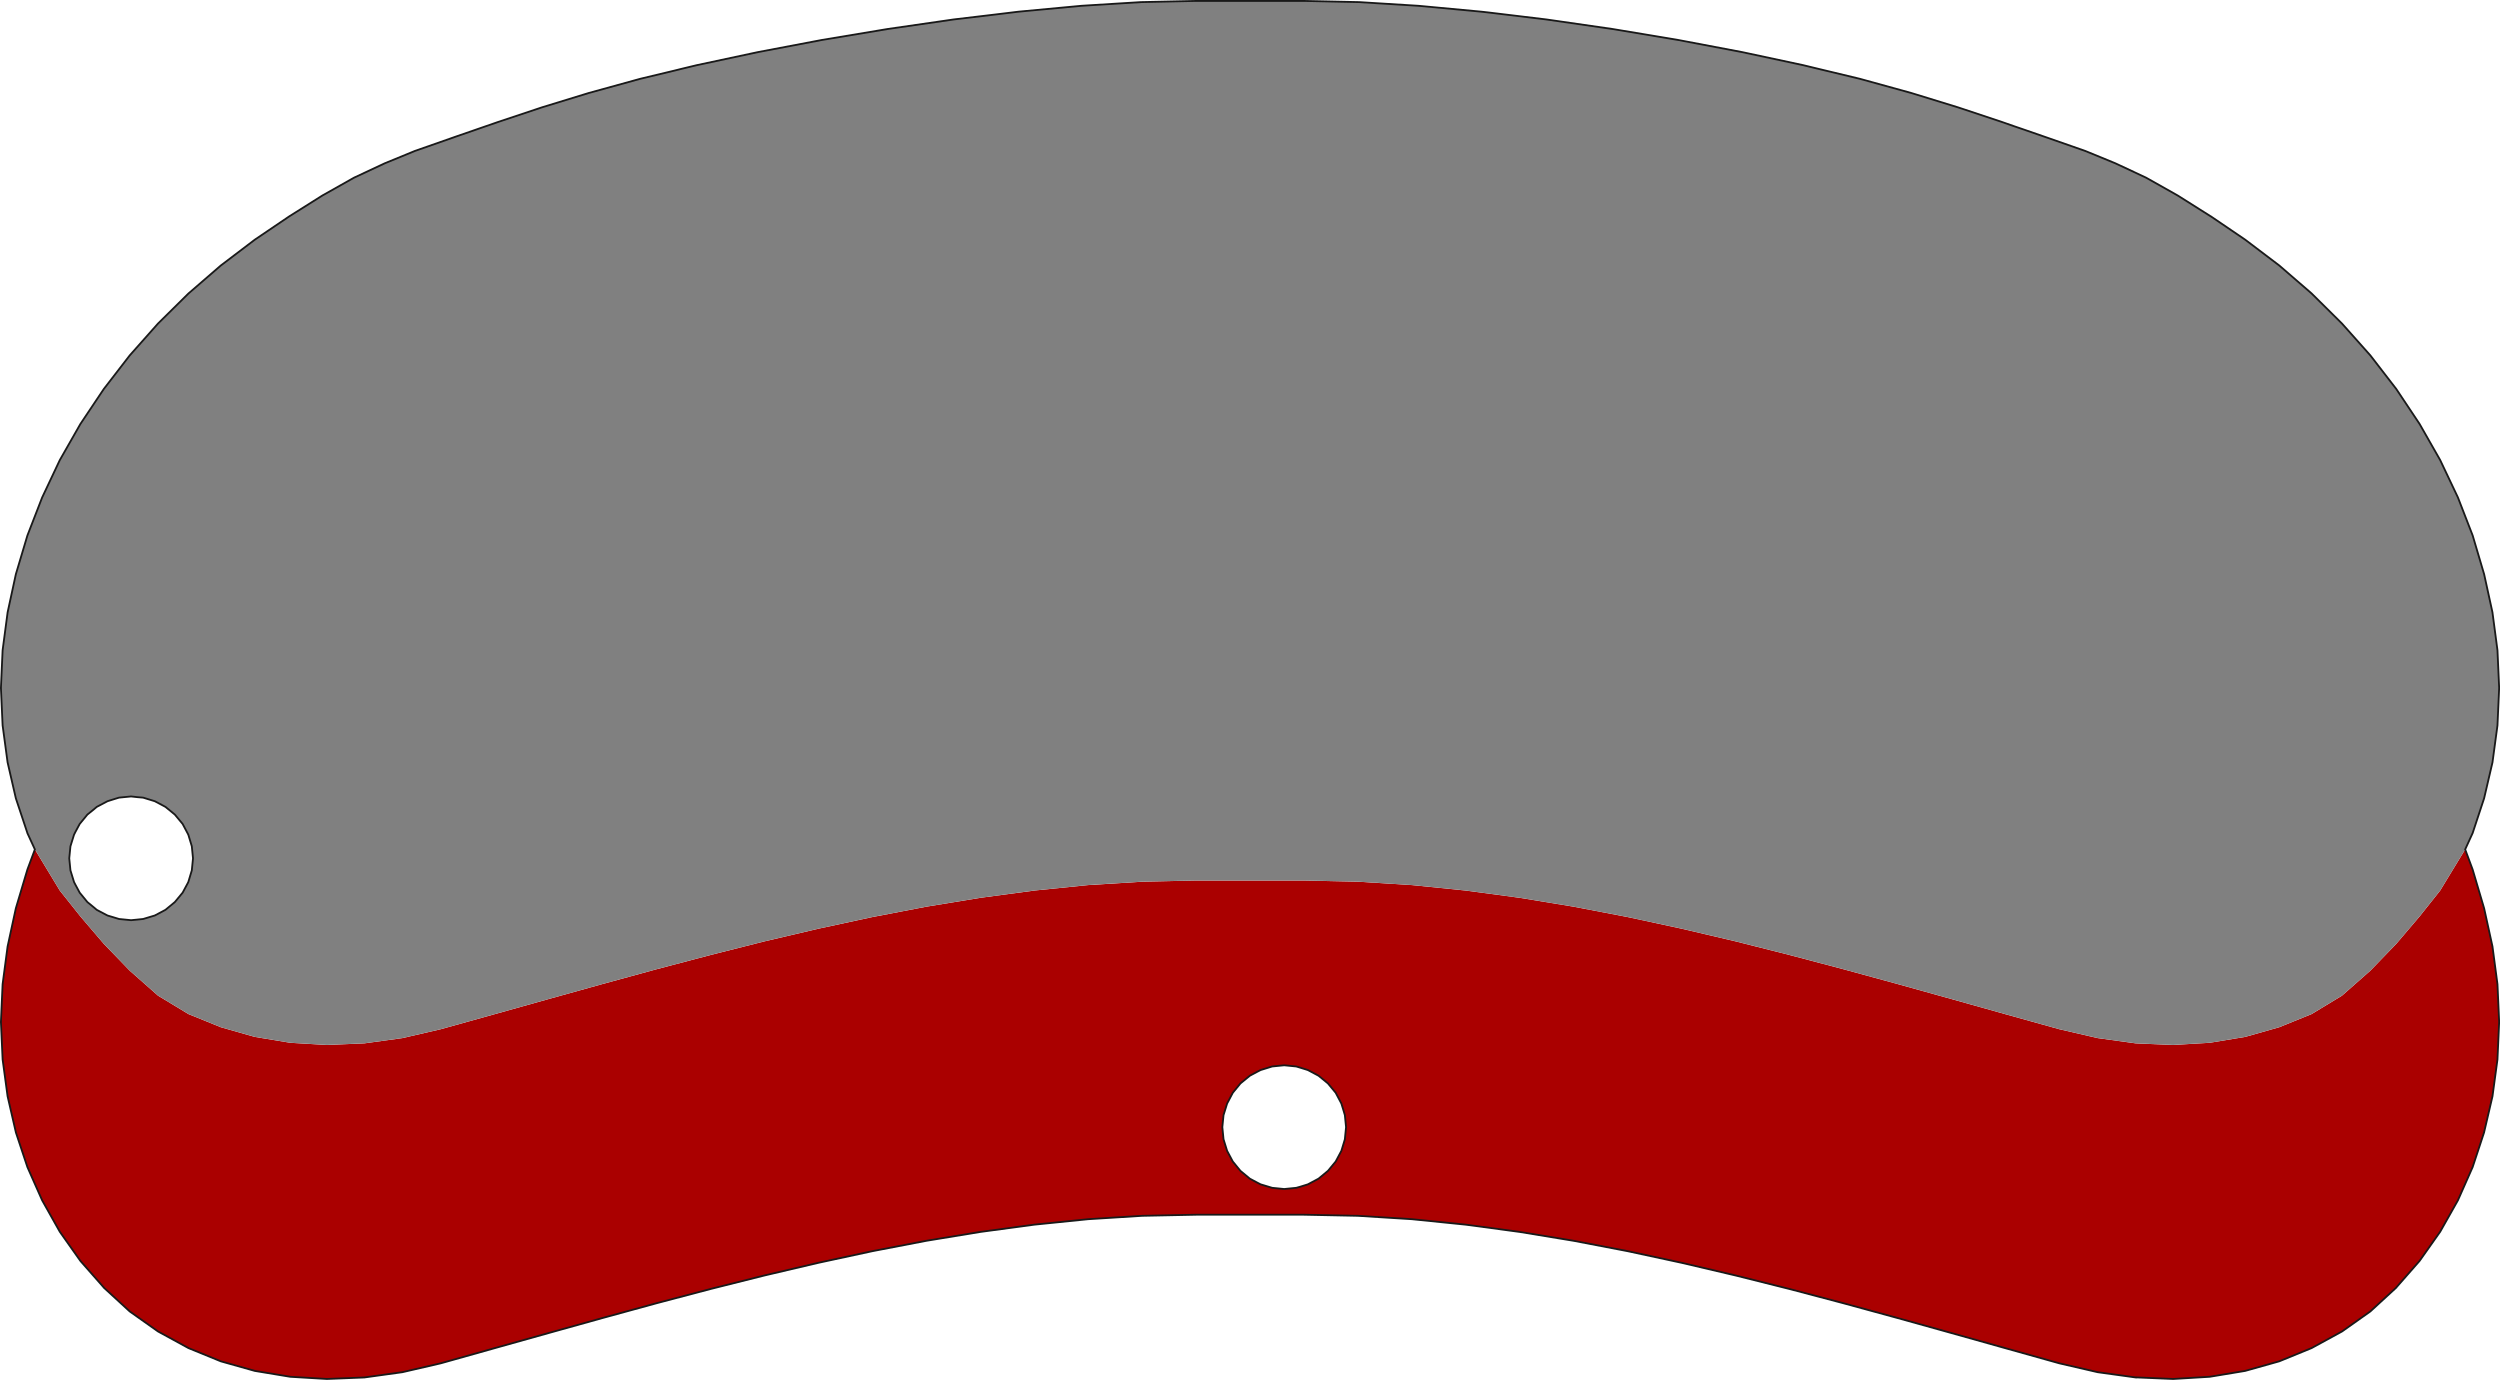
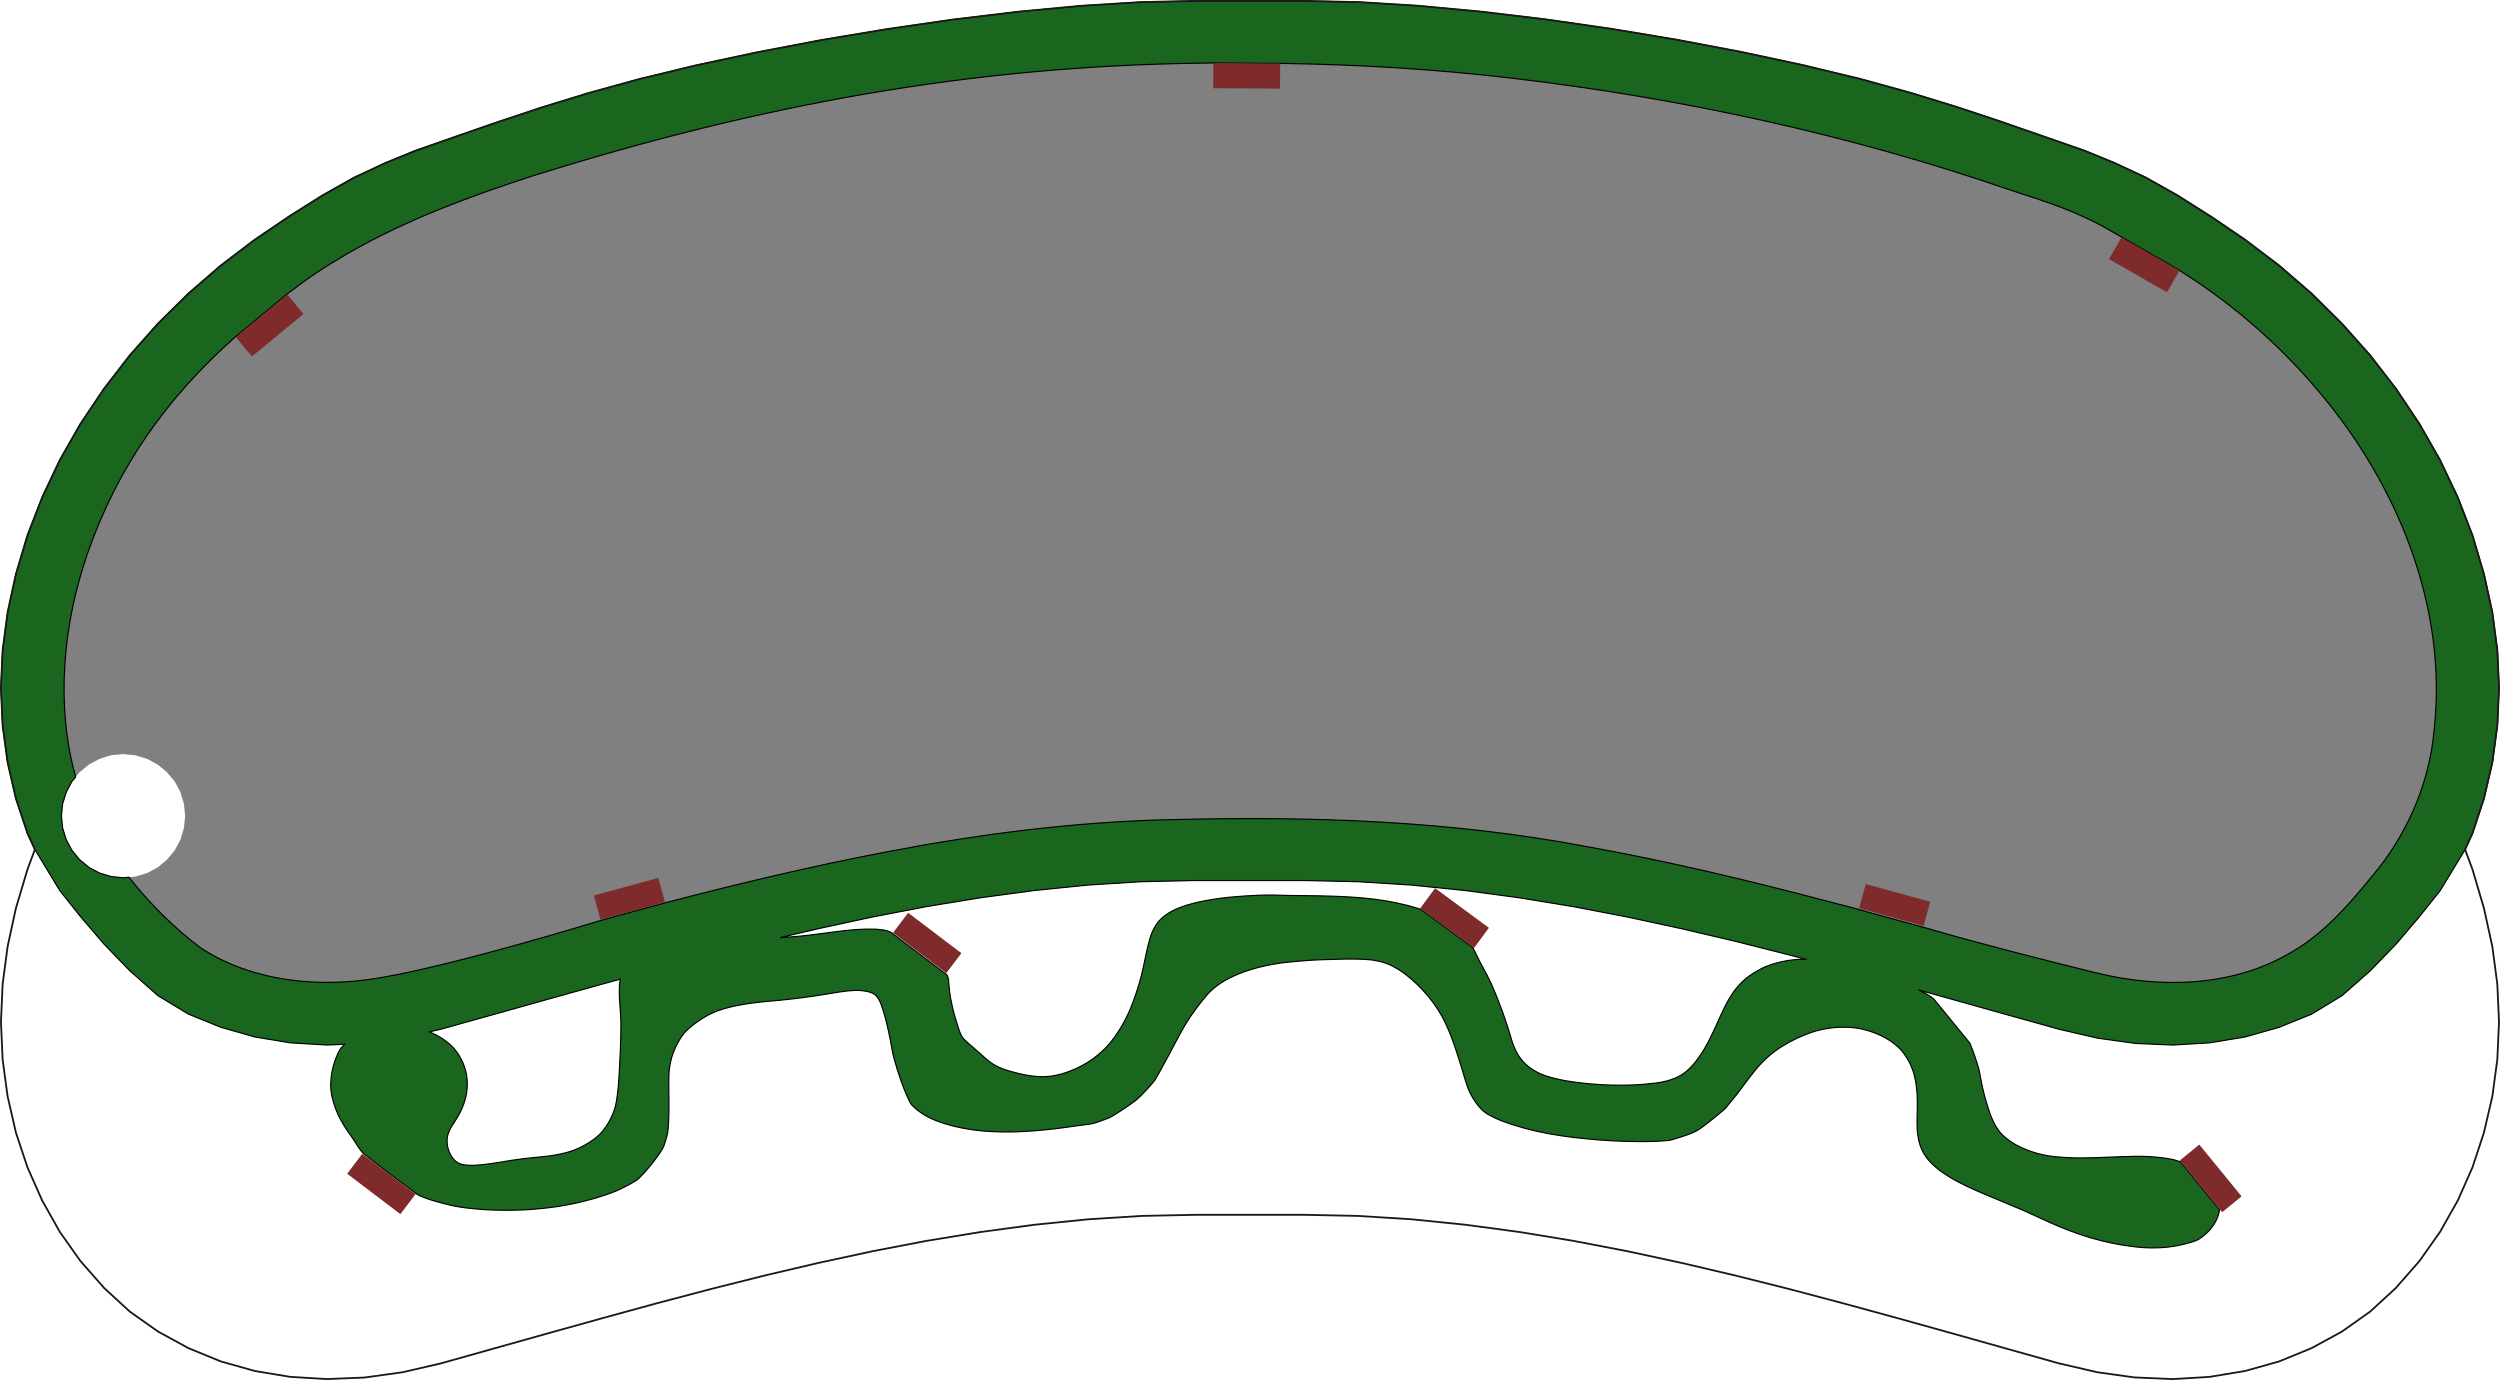
- <svg xmlns="http://www.w3.org/2000/svg" width="136.1mm" height="75.125mm" viewBox="0 0 136.1 75.125" version="1.1" id="svg1">
+ <svg xmlns="http://www.w3.org/2000/svg" width="149.6mm" height="82.577mm" viewBox="0 0 149.6 82.577" version="1.1" id="svg1">
  <defs id="defs1" />
-   <path id="pcb001_f0000" style="fill:#aa0000;fill-opacity:1;fill-rule:evenodd;stroke:none;stroke-width:3.673;stroke-linecap:square;stroke-miterlimit:4;stroke-dasharray:none" d="m 1.899,46.244 -0.407,1.095 -0.629,2.109 -0.45,2.082 -0.271,2.05 -0.092,2.055 0.092,2.039 v 0.005 l 0.271,2.006 0.45,1.957 v 0.005 l 0.629,1.892 0.803,1.811 0.96,1.708 1.122,1.589 1.274,1.448 v 0.005 l 1.41,1.296 1.54,1.09 1.659,0.906 1.762,0.721 1.849,0.521 1.93,0.32 1.995,0.119 2.039,-0.081 2.071,-0.287 2.088,-0.483 2.934,-0.824 2.939,-0.824 2.939,-0.819 2.934,-0.803 2.939,-0.775 2.939,-0.737 2.934,-0.689 2.939,-0.634 2.934,-0.564 2.939,-0.483 2.939,-0.396 2.934,-0.298 2.939,-0.184 2.939,-0.06 h 2.934 2.939 l 2.939,0.06 2.934,0.184 2.939,0.298 2.939,0.396 2.934,0.483 2.939,0.564 2.939,0.634 2.934,0.689 2.939,0.737 2.934,0.775 2.939,0.803 2.939,0.819 2.934,0.824 2.939,0.824 2.088,0.483 2.071,0.287 v -0.005 l 2.039,0.087 1.99,-0.119 1.93,-0.32 1.854,-0.521 1.762,-0.721 1.659,-0.906 1.54,-1.09 1.41,-1.296 v -0.005 l 1.269,-1.448 1.122,-1.589 0.965,-1.708 0.803,-1.811 0.624,-1.892 v -0.005 l 0.456,-1.957 0.271,-2.006 v -0.005 l 0.092,-2.039 -0.092,-2.055 -0.271,-2.05 -0.456,-2.082 -0.624,-2.109 -0.407,-1.095 -1.361,2.239 -1.122,1.41 -1.269,1.491 -1.41,1.459 -1.545,1.361 -1.654,1.003 -1.762,0.716 -1.854,0.526 -1.93,0.32 -1.99,0.119 -2.039,-0.087 -2.071,-0.287 -2.088,-0.483 -2.939,-0.819 -2.934,-0.824 -2.939,-0.819 -2.939,-0.803 -2.934,-0.775 -2.939,-0.743 -2.934,-0.689 -2.939,-0.634 -2.939,-0.564 -2.934,-0.483 -2.939,-0.396 -2.939,-0.298 -2.934,-0.184 -2.939,-0.065 h -2.939 -2.934 l -2.939,0.065 -2.939,0.184 -2.934,0.298 -2.939,0.396 -2.939,0.483 -2.934,0.564 -2.939,0.634 -2.934,0.689 -2.939,0.743 -2.939,0.775 -2.934,0.803 -2.939,0.819 -2.939,0.824 -2.934,0.819 -2.088,0.483 -2.071,0.287 -2.039,0.087 -1.995,-0.119 -1.93,-0.32 -1.849,-0.526 -1.762,-0.716 L 8.601,54.204 7.061,52.843 5.651,51.384 4.377,49.893 3.255,48.483 Z m 68.013,11.75 0.656,0.065 0.233,0.071 0.401,0.125 0.58,0.309 0.51,0.418 0.423,0.51 0.309,0.586 0.125,0.407 0.065,0.222 0.065,0.656 -0.065,0.662 -0.065,0.217 -0.125,0.412 -0.309,0.58 -0.423,0.51 -0.51,0.423 -0.58,0.309 -0.401,0.125 -0.233,0.065 -0.656,0.065 -0.656,-0.065 -0.629,-0.19 -0.179,-0.092 -0.407,-0.217 -0.51,-0.423 -0.418,-0.51 -0.309,-0.58 -0.195,-0.629 -0.065,-0.662 0.065,-0.656 0.195,-0.629 0.309,-0.586 0.418,-0.51 0.51,-0.418 0.407,-0.217 0.179,-0.092 0.629,-0.195 z" />
-   <path id="pcb001_f0158" style="fill:#808080;fill-opacity:1;fill-rule:evenodd;stroke:none;stroke-width:3.673;stroke-linecap:square;stroke-miterlimit:4;stroke-dasharray:none" d="m 65.114,0.05 -3.004,0.065 -3.243,0.201 -3.422,0.32 -1.198,0.146 -2.332,0.277 -3.6,0.521 -3.573,0.596 -3.487,0.662 -3.324,0.71 -0.835,0.201 -0.369,0.092 -1.876,0.45 -2.793,0.77 -2.549,0.781 -2.375,0.792 -2.288,0.792 -2.261,0.792 -1.638,0.672 -1.67,0.781 -1.724,0.971 -1.8,1.133 -1.882,1.274 -1.849,1.404 -1.762,1.524 -1.659,1.638 -1.54,1.735 -1.41,1.827 -1.274,1.903 -1.122,1.968 -0.96,2.033 -0.803,2.071 -0.629,2.109 -0.45,2.082 v 0.005 l -0.271,2.05 -0.092,2.055 0.092,2.039 0.271,2.012 0.45,1.957 0.629,1.892 v 0.005 l 0.407,0.884 1.356,2.239 1.122,1.41 1.274,1.491 1.41,1.459 1.54,1.361 1.659,1.003 1.762,0.716 1.849,0.526 1.93,0.32 1.995,0.119 2.039,-0.087 2.071,-0.287 2.088,-0.483 2.934,-0.819 2.939,-0.824 2.939,-0.819 2.934,-0.803 2.939,-0.775 2.939,-0.743 2.934,-0.689 2.939,-0.634 2.934,-0.564 2.939,-0.483 2.939,-0.396 2.934,-0.298 2.939,-0.184 2.939,-0.065 h 2.934 2.939 l 2.939,0.065 2.934,0.184 2.939,0.298 2.939,0.396 2.934,0.483 2.939,0.564 2.939,0.634 2.934,0.689 2.939,0.743 2.934,0.775 2.939,0.803 2.939,0.819 2.934,0.824 2.939,0.819 2.088,0.483 2.071,0.287 2.039,0.087 1.99,-0.119 1.93,-0.32 1.854,-0.526 1.762,-0.716 1.654,-1.003 1.545,-1.361 1.41,-1.459 1.269,-1.491 1.122,-1.41 1.361,-2.239 0.407,-0.889 0.624,-1.892 0.456,-1.957 0.271,-2.012 0.092,-2.039 -0.092,-2.055 -0.271,-2.05 v -0.005 l -0.456,-2.082 -0.624,-2.109 -0.803,-2.071 -0.965,-2.033 -1.122,-1.968 -1.269,-1.903 -1.41,-1.827 -1.545,-1.735 -1.654,-1.638 -1.762,-1.524 -1.854,-1.404 -1.876,-1.274 h -0.005 L 118.546,10.64 116.822,9.67 115.152,8.889 113.514,8.216 111.248,7.425 110.038,7.007 109.664,6.877 108.965,6.633 106.584,5.841 104.041,5.06 101.249,4.291 98.836,3.71 98.163,3.548 94.845,2.837 91.358,2.176 87.785,1.579 84.184,1.059 81.072,0.685 80.649,0.636 77.227,0.316 73.99,0.115 70.986,0.05 H 68.047 Z M 7.137,43.359 l 0.342,0.038 0.315,0.027 0.634,0.195 0.38,0.201 0.201,0.108 0.51,0.418 0.423,0.51 0.277,0.521 0.033,0.065 0.19,0.629 0.065,0.656 -0.065,0.656 -0.19,0.634 -0.033,0.065 -0.277,0.515 -0.423,0.51 -0.51,0.423 -0.201,0.108 -0.38,0.201 -0.634,0.19 -0.315,0.033 -0.342,0.033 -0.656,-0.065 -0.233,-0.071 -0.396,-0.119 -0.586,-0.309 -0.146,-0.125 -0.363,-0.298 -0.418,-0.51 -0.239,-0.445 -0.07,-0.136 -0.195,-0.634 -0.065,-0.656 0.065,-0.656 0.195,-0.629 0.07,-0.141 0.239,-0.445 0.418,-0.51 0.363,-0.293 0.146,-0.125 0.586,-0.309 0.396,-0.125 0.233,-0.071 z" />
-   <path id="pcb001_f0000-4" style="fill:none;fill-opacity:1;fill-rule:evenodd;stroke:#191919;stroke-width:0.1;stroke-linecap:square;stroke-miterlimit:4;stroke-dasharray:none;stroke-opacity:1" d="m 65.114,0.05 -3.004,0.065 -3.243,0.201 -3.422,0.32 -1.198,0.146 -2.332,0.277 -3.6,0.521 -3.573,0.596 -3.487,0.662 -3.324,0.71 -0.835,0.201 -0.369,0.092 -1.876,0.45 -2.793,0.77 -2.549,0.781 -2.375,0.792 -2.288,0.792 -2.261,0.792 -1.638,0.672 -1.67,0.781 -1.724,0.971 -1.8,1.133 -1.882,1.274 -1.849,1.404 -1.762,1.524 -1.659,1.638 -1.54,1.735 -1.41,1.827 -1.274,1.903 -1.122,1.968 -0.96,2.033 -0.803,2.071 -0.629,2.109 -0.45,2.082 v 0.005 l -0.271,2.05 -0.092,2.055 0.092,2.039 0.271,2.012 0.45,1.957 0.629,1.892 v 0.005 l 0.407,0.884 -0.407,1.095 -0.629,2.109 -0.45,2.082 -0.271,2.05 -0.092,2.055 0.092,2.039 v 0.005 l 0.271,2.006 0.45,1.957 v 0.005 l 0.629,1.892 0.803,1.811 0.96,1.708 1.122,1.589 1.274,1.448 v 0.005 l 1.41,1.296 1.54,1.09 1.659,0.906 1.762,0.721 1.849,0.521 1.93,0.32 1.995,0.119 2.039,-0.082 2.071,-0.287 2.088,-0.483 2.934,-0.824 2.939,-0.824 2.939,-0.819 2.934,-0.803 2.939,-0.775 2.939,-0.737 2.934,-0.689 2.939,-0.634 2.934,-0.564 2.939,-0.483 2.939,-0.396 2.934,-0.298 2.939,-0.184 2.939,-0.06 h 2.934 2.939 l 2.939,0.06 2.934,0.184 2.939,0.298 2.939,0.396 2.934,0.483 2.939,0.564 2.939,0.634 2.934,0.689 2.939,0.737 2.934,0.775 2.939,0.803 2.939,0.819 2.934,0.824 2.939,0.824 2.088,0.483 2.071,0.287 v -0.005 l 2.039,0.087 1.99,-0.119 1.93,-0.32 1.854,-0.521 1.762,-0.721 1.659,-0.906 1.54,-1.09 1.41,-1.296 v -0.005 l 1.269,-1.448 1.122,-1.589 0.965,-1.708 0.803,-1.811 0.624,-1.892 v -0.005 l 0.456,-1.957 0.271,-2.006 v -0.005 l 0.092,-2.039 -0.092,-2.055 -0.271,-2.05 -0.456,-2.082 -0.624,-2.109 -0.407,-1.095 0.407,-0.889 0.624,-1.892 0.456,-1.957 0.271,-2.012 0.092,-2.039 -0.092,-2.055 -0.271,-2.05 v -0.006 l -0.455,-2.082 -0.624,-2.109 -0.803,-2.071 -0.965,-2.033 -1.122,-1.968 -1.269,-1.903 -1.41,-1.827 -1.545,-1.735 -1.654,-1.638 -1.762,-1.524 -1.854,-1.404 -1.876,-1.274 h -0.005 l -1.795,-1.133 -1.724,-0.971 -1.67,-0.781 -1.638,-0.672 -2.267,-0.792 -1.209,-0.418 L 109.664,6.877 108.965,6.633 106.584,5.841 104.041,5.06 101.249,4.29 98.836,3.71 98.163,3.547 94.845,2.837 91.358,2.176 87.785,1.579 84.184,1.059 81.072,0.684 80.649,0.636 77.227,0.316 73.99,0.115 70.986,0.05 h -2.939 z m -57.977,43.309 0.342,0.038 0.315,0.027 0.634,0.195 0.38,0.201 0.201,0.108 0.51,0.418 0.423,0.51 0.277,0.521 0.033,0.065 0.19,0.629 0.065,0.656 -0.065,0.656 -0.19,0.634 -0.033,0.065 -0.277,0.515 -0.423,0.51 -0.51,0.423 -0.201,0.108 -0.38,0.201 -0.634,0.19 -0.315,0.033 -0.342,0.033 -0.656,-0.065 -0.233,-0.071 -0.396,-0.119 -0.586,-0.309 -0.146,-0.125 -0.363,-0.298 -0.418,-0.51 -0.239,-0.445 -0.07,-0.136 -0.195,-0.634 -0.065,-0.656 0.065,-0.656 0.195,-0.629 0.07,-0.141 0.239,-0.445 0.418,-0.51 0.363,-0.293 0.146,-0.125 0.586,-0.309 0.396,-0.125 0.233,-0.071 z m 62.775,14.635 0.656,0.065 0.233,0.07 0.401,0.125 0.58,0.309 0.51,0.418 0.423,0.51 0.309,0.586 0.125,0.407 0.065,0.222 0.065,0.656 -0.065,0.662 -0.065,0.217 -0.125,0.412 -0.309,0.58 -0.423,0.51 -0.51,0.423 -0.58,0.309 -0.401,0.125 -0.233,0.065 -0.656,0.065 -0.656,-0.065 -0.629,-0.19 -0.179,-0.092 -0.407,-0.217 -0.51,-0.423 -0.418,-0.51 -0.309,-0.58 -0.195,-0.629 -0.065,-0.662 0.065,-0.656 0.195,-0.629 0.309,-0.586 0.418,-0.51 0.51,-0.418 0.407,-0.217 0.179,-0.092 0.629,-0.195 z" />
+   <path id="pcb001_f0000" style="display:none;fill:#aa0000;fill-opacity:1;fill-rule:evenodd;stroke:none;stroke-width:4.037;stroke-linecap:square;stroke-miterlimit:4;stroke-dasharray:none" d="m 2.087,50.831 -0.447,1.204 -0.691,2.319 -0.495,2.289 -0.298,2.253 -0.101,2.259 0.101,2.241 v 0.006 l 0.298,2.205 0.495,2.152 v 0.006 l 0.691,2.08 0.882,1.991 1.055,1.877 1.234,1.746 1.401,1.591 v 0.006 l 1.55,1.425 1.693,1.198 1.824,0.995 1.937,0.793 2.032,0.572 2.122,0.352 2.193,0.131 2.241,-0.089 2.277,-0.316 2.295,-0.53 3.225,-0.906 3.23,-0.906 3.23,-0.9 3.225,-0.882 3.23,-0.852 3.23,-0.811 3.225,-0.757 3.23,-0.697 3.225,-0.62 3.23,-0.53 3.23,-0.435 3.225,-0.328 3.23,-0.203 3.23,-0.066 h 3.225 3.23 l 3.23,0.066 3.225,0.203 3.23,0.328 3.23,0.435 3.225,0.53 3.23,0.62 3.23,0.697 3.225,0.757 3.23,0.811 3.224,0.852 3.23,0.882 3.23,0.9 3.224,0.906 3.23,0.906 2.295,0.53 2.277,0.316 v -0.006 l 2.241,0.095 2.187,-0.131 2.122,-0.352 2.038,-0.572 1.937,-0.793 1.824,-0.995 1.693,-1.198 1.55,-1.425 v -0.006 l 1.395,-1.591 1.234,-1.746 1.061,-1.877 0.882,-1.991 0.685,-2.08 v -0.006 l 0.501,-2.152 0.298,-2.205 v -0.006 l 0.101,-2.241 -0.101,-2.259 -0.298,-2.253 -0.501,-2.289 -0.685,-2.319 -0.447,-1.204 -1.496,2.462 -1.234,1.55 -1.395,1.639 -1.55,1.603 -1.699,1.496 -1.818,1.103 -1.937,0.787 -2.038,0.578 -2.122,0.352 -2.187,0.131 -2.241,-0.095 -2.277,-0.316 -2.295,-0.53 -3.23,-0.9 -3.224,-0.906 -3.23,-0.9 -3.23,-0.882 -3.224,-0.852 -3.23,-0.817 -3.225,-0.757 -3.23,-0.697 -3.23,-0.62 -3.225,-0.53 -3.23,-0.435 -3.23,-0.328 -3.225,-0.203 -3.23,-0.072 h -3.23 -3.225 l -3.23,0.072 -3.23,0.203 -3.225,0.328 -3.23,0.435 -3.23,0.53 -3.225,0.62 -3.23,0.697 -3.225,0.757 -3.23,0.817 -3.23,0.852 -3.225,0.882 -3.23,0.9 -3.23,0.906 -3.225,0.9 -2.295,0.53 -2.277,0.316 -2.241,0.095 L 17.37,62.4 15.248,62.048 13.215,61.47 11.278,60.683 9.454,59.58 7.762,58.084 6.212,56.481 4.811,54.842 3.578,53.292 Z m 74.76,12.916 0.721,0.072 0.256,0.077 0.441,0.137 0.638,0.34 0.56,0.459 0.465,0.56 0.34,0.644 0.137,0.447 0.072,0.244 0.072,0.721 -0.072,0.727 -0.072,0.238 -0.137,0.453 -0.34,0.638 -0.465,0.56 -0.56,0.465 -0.638,0.34 -0.441,0.137 -0.256,0.072 -0.721,0.072 -0.721,-0.072 -0.691,-0.209 -0.197,-0.101 -0.447,-0.238 -0.56,-0.465 -0.459,-0.56 -0.34,-0.638 -0.215,-0.691 -0.072,-0.727 0.072,-0.721 0.215,-0.691 0.34,-0.644 0.459,-0.56 0.56,-0.459 0.447,-0.238 0.197,-0.101 0.691,-0.215 z" />
+   <path id="pcb001_f0158" style="fill:#808080;fill-opacity:1;fill-rule:evenodd;stroke:none;stroke-width:4.037;stroke-linecap:square;stroke-miterlimit:4;stroke-dasharray:none" d="M 71.572 0.055 L 68.27 0.127 L 64.706 0.347 L 60.945 0.699 L 59.628 0.86 L 57.065 1.164 L 53.107 1.736 L 49.179 2.392 L 45.347 3.119 L 41.694 3.9 L 40.776 4.12 L 40.37 4.221 L 38.308 4.716 L 35.239 5.562 L 32.437 6.421 L 29.827 7.291 L 27.312 8.161 L 24.826 9.031 L 23.026 9.77 L 21.19 10.629 L 19.295 11.695 L 17.316 12.941 L 15.248 14.342 L 13.215 15.886 L 11.278 17.561 L 9.454 19.361 L 7.762 21.268 L 6.212 23.277 L 4.811 25.368 L 3.578 27.532 L 2.522 29.767 L 1.64 32.044 L 0.949 34.363 L 0.454 36.652 L 0.454 36.657 L 0.157 38.91 L 0.055 41.169 L 0.157 43.41 L 0.454 45.622 L 0.949 47.773 L 1.64 49.853 L 1.64 49.859 L 2.088 50.83 L 3.578 53.292 L 4.811 54.842 L 6.212 56.481 L 7.762 58.084 L 9.454 59.58 L 11.278 60.683 L 13.215 61.47 L 15.248 62.048 L 17.369 62.4 L 19.563 62.531 L 21.804 62.435 L 24.081 62.119 L 26.376 61.589 L 29.6 60.689 L 32.831 59.783 L 36.061 58.883 L 39.285 58.001 L 42.516 57.148 L 45.747 56.332 L 48.971 55.575 L 52.201 54.878 L 55.426 54.258 L 58.656 53.727 L 61.887 53.292 L 65.111 52.964 L 68.342 52.762 L 71.572 52.69 L 74.797 52.69 L 78.027 52.69 L 81.258 52.762 L 84.482 52.964 L 87.713 53.292 L 90.943 53.727 L 94.168 54.258 L 97.398 54.878 L 100.629 55.575 L 103.853 56.332 L 107.084 57.148 L 110.309 58.001 L 113.539 58.883 L 116.769 59.783 L 119.994 60.689 L 123.224 61.589 L 125.519 62.119 L 127.796 62.435 L 130.037 62.531 L 132.224 62.4 L 134.346 62.048 L 136.384 61.47 L 138.322 60.683 L 140.14 59.58 L 141.838 58.084 L 143.388 56.481 L 144.782 54.842 L 146.016 53.292 L 147.512 50.83 L 147.959 49.853 L 148.645 47.773 L 149.145 45.622 L 149.444 43.41 L 149.545 41.169 L 149.444 38.91 L 149.145 36.657 L 149.145 36.651 L 148.645 34.362 L 147.959 32.044 L 147.077 29.767 L 146.016 27.532 L 144.782 25.368 L 143.388 23.276 L 141.838 21.268 L 140.14 19.361 L 138.322 17.561 L 136.384 15.886 L 134.346 14.342 L 132.284 12.941 L 132.278 12.941 L 130.305 11.695 L 128.41 10.629 L 126.574 9.77 L 124.774 9.031 L 122.282 8.161 L 120.953 7.702 L 120.542 7.559 L 119.773 7.291 L 117.157 6.421 L 114.361 5.562 L 111.292 4.716 L 108.639 4.078 L 107.9 3.9 L 104.253 3.119 L 100.42 2.392 L 96.492 1.736 L 92.535 1.164 L 89.113 0.752 L 88.649 0.699 L 84.888 0.347 L 81.329 0.127 L 78.027 0.055 L 74.797 0.055 L 71.572 0.055 z M 7.377 45.123 L 7.752 45.164 L 8.098 45.194 L 8.795 45.409 L 9.212 45.629 L 9.433 45.749 L 9.993 46.208 L 10.458 46.768 L 10.762 47.34 L 10.798 47.412 L 11.007 48.103 L 11.078 48.824 L 11.007 49.545 L 10.798 50.242 L 10.762 50.314 L 10.458 50.88 L 9.993 51.44 L 9.433 51.905 L 9.212 52.025 L 8.795 52.245 L 8.098 52.454 L 7.752 52.489 L 7.712 52.493 L 7.377 52.525 L 6.655 52.454 L 6.399 52.376 L 5.964 52.245 L 5.321 51.905 L 5.159 51.768 L 4.76 51.44 L 4.301 50.88 L 4.039 50.391 L 3.962 50.242 L 3.747 49.545 L 3.675 48.824 L 3.747 48.102 L 3.962 47.412 L 4.039 47.257 L 4.301 46.768 L 4.528 46.491 L 4.76 46.208 L 5.159 45.886 L 5.321 45.749 L 5.964 45.409 L 6.399 45.272 L 6.655 45.194 L 7.377 45.123 z " />
+   <path id="path13" style="display:inline;vector-effect:non-scaling-stroke;fill:#1a661f;fill-opacity:1;fill-rule:evenodd;stroke:#000000;stroke-width:0.265;stroke-linecap:square;-inkscape-stroke:hairline" d="m 71.572,0.055 -3.302,0.071 -3.564,0.221 -3.761,0.351 -1.317,0.161 -2.563,0.304 -3.958,0.572 -3.928,0.656 -3.832,0.727 -3.654,0.781 -0.918,0.221 -0.406,0.101 -2.062,0.495 -3.07,0.846 -2.801,0.858 -2.611,0.87 -2.515,0.87 -2.486,0.87 -1.8,0.739 -1.836,0.858 -1.895,1.067 -1.979,1.246 -2.068,1.4 -2.032,1.544 -1.937,1.675 -1.824,1.8 L 7.762,21.268 6.212,23.277 4.811,25.368 3.578,27.532 2.522,29.767 1.64,32.044 0.949,34.363 0.454,36.652 v 0.006 l -0.298,2.253 -0.102,2.259 0.102,2.241 0.298,2.211 0.495,2.152 0.691,2.08 v 0.006 l 0.448,0.972 1.49,2.462 1.234,1.55 1.401,1.639 1.55,1.604 1.692,1.496 1.824,1.103 1.937,0.787 2.032,0.578 2.122,0.352 2.194,0.131 1.06,-0.045 c -0.067,0.074 -0.136,0.128 -0.202,0.209 -0.088,0.107 -0.151,0.235 -0.209,0.358 -0.106,0.224 -0.189,0.455 -0.255,0.689 -0.068,0.241 -0.117,0.485 -0.143,0.731 -0.026,0.25 -0.034,0.501 -0.01,0.751 0.025,0.26 0.086,0.518 0.161,0.772 0.073,0.249 0.168,0.494 0.28,0.734 0.105,0.226 0.231,0.445 0.364,0.66 0.132,0.214 0.28,0.423 0.431,0.629 0.162,0.222 0.318,0.508 0.448,0.684 0.048,0.057 0.152,0.22 0.208,0.273 0.809,0.666 2.355,1.811 3.198,2.444 0.248,0.187 0.952,0.41 1.243,0.485 0.365,0.094 0.732,0.204 1.109,0.274 0.47,0.087 0.95,0.14 1.431,0.179 0.549,0.045 1.102,0.064 1.655,0.063 0.579,-0.001 1.159,-0.025 1.734,-0.074 0.58,-0.049 1.158,-0.12 1.727,-0.222 0.555,-0.099 1.104,-0.226 1.64,-0.378 0.494,-0.14 0.984,-0.295 1.449,-0.488 0.186,-0.077 0.931,-0.441 1.229,-0.65 0.298,-0.208 1.453,-1.566 1.63,-2.086 0.178,-0.521 0.217,-0.763 0.234,-0.931 0.026,-0.264 0.035,-0.529 0.044,-0.793 0.01,-0.306 0.01,-0.613 0.01,-0.919 -1.36e-4,-0.324 -0.013,-0.648 -0.01,-0.972 0.003,-0.298 -0.003,-0.596 0.029,-0.893 0.027,-0.238 0.071,-0.476 0.136,-0.71 0.054,-0.194 0.126,-0.385 0.209,-0.573 0.077,-0.176 0.165,-0.349 0.269,-0.516 0.101,-0.162 0.208,-0.322 0.341,-0.469 0.128,-0.141 0.28,-0.267 0.434,-0.39 0.147,-0.118 0.306,-0.226 0.467,-0.332 0.151,-0.1 0.304,-0.199 0.468,-0.285 0.185,-0.097 0.378,-0.185 0.579,-0.259 0.257,-0.094 0.526,-0.168 0.797,-0.234 0.301,-0.073 0.608,-0.128 0.916,-0.177 0.327,-0.052 0.658,-0.089 0.988,-0.125 0.337,-0.037 0.678,-0.058 1.015,-0.092 0.33,-0.033 0.66,-0.069 0.989,-0.109 0.324,-0.039 0.646,-0.083 0.968,-0.129 0.311,-0.045 0.62,-0.096 0.93,-0.145 0.266,-0.042 0.53,-0.093 0.797,-0.129 0.195,-0.026 0.389,-0.051 0.586,-0.065 0.145,-0.009 0.29,-0.017 0.435,-0.012 0.122,0.005 0.244,0.016 0.363,0.035 0.11,0.018 0.22,0.037 0.323,0.072 0.101,0.035 0.205,0.074 0.284,0.135 0.111,0.085 0.186,0.199 0.252,0.31 0.109,0.184 0.166,0.385 0.233,0.582 0.091,0.268 0.159,0.541 0.227,0.814 0.081,0.326 0.146,0.653 0.214,0.981 0.077,0.369 0.119,0.743 0.221,1.108 0.249,0.892 0.534,1.783 0.952,2.633 0.029,0.058 0.06,0.117 0.106,0.168 0.235,0.256 0.53,0.48 0.853,0.664 0.389,0.222 0.833,0.381 1.281,0.516 0.512,0.154 1.05,0.256 1.59,0.331 0.57,0.078 1.15,0.109 1.728,0.12 0.561,0.011 1.122,-0.017 1.682,-0.053 0.498,-0.031 0.994,-0.085 1.489,-0.142 0.41,-0.047 0.817,-0.111 1.226,-0.167 0.314,-0.043 0.63,-0.077 0.942,-0.129 0.157,-0.027 0.769,-0.243 1.032,-0.356 0.264,-0.113 1.243,-0.768 1.587,-1.038 0.344,-0.269 1.082,-1.104 1.157,-1.224 0.157,-0.253 0.289,-0.515 0.433,-0.774 0.139,-0.25 0.277,-0.501 0.412,-0.753 0.131,-0.245 0.256,-0.492 0.387,-0.736 0.12,-0.225 0.24,-0.451 0.367,-0.674 0.12,-0.212 0.241,-0.424 0.374,-0.631 0.134,-0.209 0.279,-0.413 0.426,-0.616 0.148,-0.203 0.297,-0.405 0.459,-0.6 0.164,-0.198 0.322,-0.402 0.519,-0.58 0.233,-0.21 0.493,-0.405 0.777,-0.57 0.379,-0.221 0.795,-0.404 1.224,-0.556 0.532,-0.188 1.093,-0.326 1.66,-0.431 0.644,-0.119 1.306,-0.17 1.964,-0.222 0.609,-0.048 1.221,-0.064 1.832,-0.08 0.446,-0.012 0.893,-0.025 1.338,-0.01 0.313,0.011 0.629,0.02 0.936,0.07 0.258,0.042 0.514,0.103 0.752,0.192 0.252,0.094 0.486,0.219 0.707,0.355 0.267,0.164 0.508,0.354 0.74,0.549 0.256,0.216 0.492,0.447 0.714,0.686 0.224,0.24 0.433,0.491 0.623,0.749 0.191,0.259 0.363,0.527 0.517,0.802 0.151,0.268 0.278,0.545 0.398,0.823 0.119,0.273 0.22,0.551 0.319,0.829 0.105,0.292 0.198,0.587 0.293,0.882 0.087,0.269 0.171,0.538 0.253,0.808 0.062,0.203 0.114,0.407 0.18,0.609 0.055,0.167 0.108,0.336 0.18,0.499 0.072,0.164 0.157,0.326 0.253,0.482 0.095,0.155 0.196,0.308 0.318,0.451 0.116,0.136 0.239,0.271 0.39,0.382 0.193,0.143 0.419,0.255 0.647,0.36 0.339,0.156 0.7,0.279 1.063,0.396 0.44,0.142 0.891,0.263 1.347,0.368 0.482,0.111 0.972,0.198 1.464,0.273 0.513,0.079 1.032,0.138 1.55,0.189 0.53,0.052 1.063,0.093 1.596,0.121 0.485,0.025 0.971,0.038 1.457,0.042 0.365,0.003 0.73,0.001 1.095,-0.014 0.278,-0.012 0.556,-0.032 0.832,-0.059 0,0 1.197,-0.318 1.663,-0.596 0.466,-0.278 1.634,-1.271 1.659,-1.302 0.237,-0.297 0.489,-0.586 0.722,-0.885 0.253,-0.323 0.479,-0.658 0.735,-0.98 0.244,-0.307 0.48,-0.62 0.762,-0.906 0.242,-0.246 0.508,-0.478 0.796,-0.69 0.26,-0.192 0.543,-0.363 0.835,-0.523 0.282,-0.154 0.576,-0.297 0.883,-0.418 0.318,-0.126 0.646,-0.241 0.988,-0.318 0.356,-0.08 0.725,-0.13 1.094,-0.146 0.367,-0.015 0.741,-0.003 1.101,0.054 0.363,0.058 0.716,0.162 1.05,0.29 0.315,0.121 0.614,0.272 0.885,0.449 0.238,0.155 0.457,0.333 0.642,0.529 0.173,0.182 0.308,0.386 0.43,0.592 0.125,0.211 0.226,0.431 0.305,0.655 0.084,0.237 0.137,0.481 0.18,0.725 0.045,0.256 0.067,0.514 0.082,0.772 0.015,0.264 0.01,0.529 0.01,0.793 -9.8e-4,0.257 -0.021,0.515 -0.017,0.773 0.003,0.247 0.002,0.494 0.035,0.74 0.032,0.237 0.072,0.475 0.155,0.703 0.083,0.23 0.19,0.457 0.338,0.666 0.161,0.228 0.368,0.435 0.589,0.628 0.248,0.216 0.53,0.406 0.82,0.586 0.324,0.201 0.673,0.376 1.024,0.548 0.37,0.181 0.754,0.341 1.136,0.506 0.38,0.164 0.767,0.319 1.149,0.479 0.372,0.156 0.747,0.308 1.116,0.469 0.36,0.158 0.712,0.329 1.07,0.49 0.364,0.164 0.725,0.332 1.096,0.485 0.392,0.161 0.788,0.316 1.195,0.453 0.432,0.145 0.872,0.28 1.32,0.39 0.468,0.115 0.943,0.212 1.425,0.284 0.453,0.068 0.911,0.123 1.372,0.137 0.393,0.012 0.79,-0.003 1.18,-0.045 0.328,-0.036 0.651,-0.099 0.968,-0.177 0.263,-0.064 0.527,-0.136 0.771,-0.239 0.046,-0.019 0.083,-0.048 0.127,-0.07 0,0 1.048,-0.614 1.217,-1.745 l -2.345,-2.872 c -0.15,-0.041 -0.288,-0.103 -0.44,-0.135 -0.475,-0.101 -0.967,-0.149 -1.457,-0.178 -0.535,-0.032 -1.073,-0.006 -1.609,0.005 -0.552,0.012 -1.103,0.054 -1.655,0.064 -0.53,0.009 -1.06,0.025 -1.589,-0.005 -0.476,-0.027 -0.956,-0.062 -1.418,-0.158 -0.4,-0.083 -0.789,-0.206 -1.155,-0.359 -0.301,-0.126 -0.586,-0.279 -0.845,-0.454 -0.203,-0.137 -0.39,-0.291 -0.549,-0.461 -0.135,-0.144 -0.24,-0.304 -0.338,-0.466 -0.095,-0.157 -0.169,-0.323 -0.239,-0.488 -0.066,-0.155 -0.119,-0.314 -0.173,-0.472 -0.048,-0.139 -0.091,-0.28 -0.133,-0.42 -0.042,-0.141 -0.083,-0.283 -0.12,-0.425 -0.043,-0.164 -0.084,-0.328 -0.12,-0.493 -0.047,-0.208 -0.087,-0.417 -0.128,-0.625 -0.03,-0.154 -0.045,-0.31 -0.087,-0.461 -0.148,-0.526 -0.329,-1.048 -0.537,-1.562 l -2.163,-2.648 c -0.086,-0.06 -0.16,-0.13 -0.249,-0.187 -0.206,-0.131 -0.435,-0.237 -0.655,-0.352 l 1.959,0.546 3.225,0.906 3.23,0.9 2.295,0.53 2.277,0.316 2.241,0.095 2.187,-0.131 2.122,-0.352 2.038,-0.578 1.937,-0.787 1.818,-1.103 1.699,-1.496 1.549,-1.604 1.395,-1.639 1.234,-1.55 1.496,-2.462 0.447,-0.977 0.685,-2.08 0.501,-2.151 0.298,-2.211 0.101,-2.241 -0.101,-2.259 -0.298,-2.253 v -0.006 l -0.501,-2.289 -0.685,-2.318 -0.882,-2.277 -1.061,-2.235 -1.234,-2.164 -1.395,-2.092 -1.549,-2.008 -1.699,-1.907 -1.818,-1.8 -1.937,-1.675 -2.038,-1.544 -2.062,-1.4 h -0.006 L 130.305,11.695 128.41,10.629 126.574,9.77 124.774,9.031 122.282,8.161 120.953,7.702 120.542,7.559 119.773,7.291 117.157,6.421 114.361,5.562 111.292,4.716 108.639,4.078 107.9,3.9 104.253,3.119 100.42,2.392 96.492,1.736 92.535,1.164 89.113,0.752 88.649,0.699 84.888,0.347 81.329,0.127 78.027,0.055 H 74.797 Z M 72.509,3.769 c 1.314,0.007 2.756,0.011 4.215,0.026 4.631,0.068 9.199,0.346 13.812,0.89 10.038,1.191 19.992,3.332 29.589,6.628 2.301,0.754 4.184,1.322 6.279,2.555 1.194,0.698 3.63,2.067 4.145,2.394 3.35,2.122 6.33,4.783 8.809,7.899 4.342,5.425 7.076,12.454 6.305,19.468 -0.254,3.008 -1.437,5.89 -3.281,8.271 -1.528,1.88 -3.101,3.828 -5.229,5.059 -3.512,2.113 -7.861,2.209 -11.752,1.249 -3.336,-0.831 -6.675,-1.664 -9.977,-2.628 -0.59,-0.172 -3.161,-0.857 -4.538,-1.252 -0.243,-0.07 -0.948,-0.242 -1.192,-0.307 -5.074,-1.341 -9.68,-2.447 -14.849,-3.38 -8.065,-1.525 -16.31,-1.8 -24.499,-1.599 -5.86,0.108 -11.658,0.852 -17.397,1.954 -4.311,0.828 -8.698,1.864 -12.944,2.978 -1.406,0.369 -4.106,1.121 -4.106,1.121 0,0 -8.663,2.666 -13.136,3.411 -3.577,0.624 -7.585,0.282 -10.736,-1.771 C 10.41,55.525 8.971,54.08 7.712,52.493 L 7.377,52.525 6.655,52.454 6.399,52.376 5.964,52.245 5.321,51.905 5.159,51.768 4.76,51.44 4.301,50.88 4.039,50.391 3.962,50.242 3.747,49.545 3.675,48.824 3.747,48.102 3.962,47.412 4.039,47.257 4.301,46.768 4.528,46.491 C 3.304,42.131 3.794,37.297 5.229,33.143 7.027,27.953 9.965,23.824 14.042,20.193 l 3.153,-2.612 c 1.317,-1.003 2.183,-1.579 3.605,-2.41 3.456,-1.993 7.291,-3.42 11.121,-4.658 13.378,-4.196 26.094,-6.57 40.081,-6.736 0.069,-7.585e-4 0.432,-0.007 0.507,-0.008 z m -0.937,48.921 h 3.225 3.23 l 3.231,0.071 3.224,0.203 3.231,0.328 3.23,0.435 3.225,0.53 3.23,0.62 3.231,0.697 3.224,0.757 3.231,0.816 1.014,0.268 c -0.191,-0.004 -0.381,-0.015 -0.571,-10e-4 -0.307,0.022 -0.613,0.068 -0.91,0.134 -0.298,0.066 -0.592,0.15 -0.869,0.26 -0.265,0.106 -0.514,0.237 -0.75,0.381 -0.219,0.133 -0.427,0.281 -0.612,0.443 -0.186,0.163 -0.349,0.342 -0.499,0.527 -0.164,0.203 -0.303,0.419 -0.433,0.637 -0.148,0.248 -0.269,0.506 -0.393,0.763 -0.141,0.291 -0.262,0.587 -0.399,0.878 -0.14,0.299 -0.275,0.601 -0.432,0.895 -0.145,0.271 -0.295,0.541 -0.472,0.8 -0.158,0.231 -0.324,0.46 -0.525,0.669 -0.18,0.187 -0.37,0.374 -0.605,0.517 -0.264,0.16 -0.569,0.279 -0.882,0.365 -0.406,0.111 -0.839,0.147 -1.265,0.189 -0.452,0.045 -0.909,0.062 -1.365,0.067 -0.433,0.005 -0.867,-0.008 -1.299,-0.033 -0.424,-0.024 -0.847,-0.059 -1.266,-0.111 -0.419,-0.052 -0.839,-0.108 -1.247,-0.201 -0.375,-0.086 -0.754,-0.176 -1.095,-0.327 -0.293,-0.129 -0.567,-0.294 -0.8,-0.486 -0.212,-0.175 -0.384,-0.383 -0.529,-0.597 -0.138,-0.203 -0.23,-0.425 -0.319,-0.645 -0.084,-0.208 -0.133,-0.423 -0.2,-0.635 -0.062,-0.198 -0.122,-0.396 -0.187,-0.593 -0.071,-0.216 -0.143,-0.432 -0.22,-0.646 -0.093,-0.26 -0.192,-0.518 -0.293,-0.776 -0.109,-0.277 -0.217,-0.555 -0.338,-0.829 -0.112,-0.252 -0.232,-0.502 -0.359,-0.749 -0.113,-0.222 -0.243,-0.439 -0.358,-0.661 -0.101,-0.195 -0.195,-0.391 -0.292,-0.587 -0.059,-0.118 -0.118,-0.237 -0.177,-0.356 l -3.121,-2.295 c -0.267,-0.082 -0.533,-0.167 -0.806,-0.235 -0.43,-0.107 -0.866,-0.201 -1.307,-0.274 -0.479,-0.08 -0.964,-0.135 -1.451,-0.179 -0.541,-0.049 -1.086,-0.073 -1.629,-0.094 -1.168,-0.045 -2.339,-0.025 -3.508,-0.067 -0.031,-8.96e-4 -0.062,-0.005 -0.092,-0.005 -0.583,-0.006 -1.166,0.019 -1.747,0.058 -0.572,0.039 -1.143,0.089 -1.707,0.174 -0.503,0.076 -1.006,0.163 -1.489,0.299 -0.386,0.109 -0.773,0.233 -1.114,0.413 -0.279,0.148 -0.538,0.328 -0.743,0.538 -0.195,0.201 -0.331,0.437 -0.446,0.674 -0.121,0.248 -0.182,0.513 -0.254,0.773 -0.079,0.287 -0.13,0.578 -0.195,0.867 -0.074,0.333 -0.135,0.668 -0.221,0.999 -0.099,0.381 -0.209,0.76 -0.338,1.135 -0.137,0.398 -0.282,0.797 -0.464,1.183 -0.179,0.379 -0.378,0.753 -0.617,1.111 -0.222,0.332 -0.464,0.657 -0.755,0.953 -0.259,0.263 -0.555,0.506 -0.874,0.723 -0.277,0.188 -0.58,0.353 -0.895,0.497 -0.266,0.122 -0.546,0.226 -0.836,0.307 -0.246,0.069 -0.5,0.123 -0.758,0.149 -0.231,0.024 -0.467,0.022 -0.699,0.008 -0.233,-0.014 -0.464,-0.051 -0.692,-0.092 -0.237,-0.043 -0.469,-0.1 -0.7,-0.161 -0.216,-0.057 -0.434,-0.115 -0.64,-0.192 -0.182,-0.068 -0.359,-0.146 -0.522,-0.24 -0.15,-0.086 -0.285,-0.189 -0.417,-0.293 -0.134,-0.106 -0.251,-0.223 -0.377,-0.334 -0.147,-0.13 -0.296,-0.257 -0.443,-0.387 -0.197,-0.174 -0.405,-0.341 -0.589,-0.524 -0.216,-0.214 -0.324,-0.637 -0.397,-0.866 -0.095,-0.297 -0.168,-0.538 -0.244,-0.829 -0.085,-0.325 -0.117,-0.565 -0.181,-0.843 -0.035,-0.219 -0.053,-0.434 -0.09,-0.779 -0.019,-0.172 -0.01,-0.375 -0.12,-0.547 l -3.324,-2.527 c -0.258,-0.158 -0.792,-0.203 -1.091,-0.208 -0.343,-0.005 -0.686,0.007 -1.028,0.029 -0.369,0.024 -0.735,0.071 -1.101,0.114 -0.368,0.043 -0.733,0.099 -1.101,0.145 -0.351,0.044 -0.702,0.09 -1.054,0.125 -0.394,0.039 -0.791,0.067 -1.186,0.094 -0.032,0.002 -0.064,0.003 -0.096,0.005 l 2.294,-0.538 3.23,-0.697 3.225,-0.62 3.23,-0.53 3.231,-0.435 3.224,-0.328 3.231,-0.203 z M 37.113,58.595 c -0.139,0.884 0.037,1.785 0.044,2.677 1.18e-4,0.014 8.3e-5,0.028 0,0.042 -0.001,0.252 -0.005,0.504 -0.011,0.757 -0.006,0.259 -0.014,0.518 -0.024,0.777 -0.01,0.254 -0.025,0.508 -0.037,0.762 -0.012,0.243 -0.022,0.487 -0.037,0.731 -0.014,0.228 -0.029,0.455 -0.05,0.683 -0.019,0.203 -0.041,0.407 -0.071,0.61 -0.025,0.174 -0.047,0.348 -0.09,0.52 -0.042,0.167 -0.097,0.333 -0.163,0.495 -0.072,0.177 -0.157,0.352 -0.255,0.521 -0.097,0.166 -0.202,0.331 -0.328,0.484 -0.111,0.135 -0.237,0.262 -0.375,0.38 -0.133,0.115 -0.282,0.218 -0.434,0.316 -0.166,0.107 -0.338,0.208 -0.52,0.296 -0.192,0.093 -0.392,0.175 -0.599,0.244 -0.209,0.07 -0.427,0.123 -0.645,0.17 -0.228,0.049 -0.459,0.086 -0.692,0.118 -0.249,0.034 -0.501,0.05 -0.751,0.076 -0.248,0.026 -0.498,0.05 -0.745,0.081 -0.238,0.029 -0.475,0.061 -0.712,0.097 -0.212,0.032 -0.421,0.073 -0.633,0.107 -0.199,0.032 -0.399,0.064 -0.6,0.091 -0.177,0.024 -0.355,0.048 -0.533,0.065 -0.147,0.014 -0.294,0.027 -0.442,0.033 -0.121,0.004 -0.242,0.007 -0.363,0.001 -0.102,-0.005 -0.204,-0.011 -0.303,-0.03 -0.091,-0.018 -0.183,-0.04 -0.264,-0.078 -0.087,-0.04 -0.164,-0.093 -0.232,-0.152 -0.084,-0.073 -0.152,-0.159 -0.211,-0.246 -0.073,-0.108 -0.129,-0.223 -0.173,-0.341 -0.049,-0.13 -0.084,-0.264 -0.1,-0.399 -0.017,-0.143 -0.018,-0.289 0.006,-0.431 0.026,-0.156 0.081,-0.309 0.15,-0.457 0.078,-0.168 0.198,-0.322 0.295,-0.484 0.102,-0.17 0.212,-0.336 0.301,-0.511 0.093,-0.182 0.177,-0.367 0.242,-0.557 0.068,-0.197 0.122,-0.397 0.156,-0.599 0.035,-0.21 0.055,-0.424 0.05,-0.636 -0.005,-0.229 -0.032,-0.458 -0.088,-0.682 -0.061,-0.245 -0.147,-0.488 -0.266,-0.719 -0.123,-0.238 -0.268,-0.472 -0.457,-0.682 -0.188,-0.208 -0.416,-0.393 -0.661,-0.559 -0.24,-0.163 -0.51,-0.297 -0.784,-0.422 l 0.667,-0.154 3.225,-0.9 3.23,-0.906 3.23,-0.9 z" />
+   <g id="layer1">
+     <path style="display:none;fill:none;fill-opacity:1;fill-rule:evenodd;stroke:#191919;stroke-width:0.11;stroke-linecap:square;stroke-miterlimit:4;stroke-dasharray:none;stroke-opacity:1" d="m 76.847,63.747 0.721,0.072 0.256,0.077 0.441,0.137 0.638,0.34 0.56,0.459 0.465,0.56 0.34,0.644 0.137,0.447 0.072,0.244 0.072,0.721 -0.072,0.727 -0.072,0.238 -0.137,0.453 -0.34,0.638 -0.465,0.56 -0.56,0.465 -0.638,0.34 -0.441,0.137 -0.256,0.072 -0.721,0.072 -0.721,-0.072 -0.691,-0.209 -0.197,-0.101 -0.447,-0.238 -0.56,-0.465 -0.459,-0.56 -0.34,-0.638 -0.215,-0.691 -0.072,-0.727 0.072,-0.721 0.215,-0.691 0.34,-0.644 0.459,-0.56 0.56,-0.459 0.447,-0.238 0.197,-0.101 0.691,-0.215 z" id="path12" />
+     <path style="fill:none;fill-opacity:1;fill-rule:evenodd;stroke:#191919;stroke-width:0.11;stroke-linecap:square;stroke-miterlimit:4;stroke-dasharray:none;stroke-opacity:1" d="M 71.572,0.055 68.27,0.126 64.706,0.347 60.945,0.699 59.628,0.86 57.065,1.164 53.107,1.736 49.18,2.391 45.347,3.119 41.694,3.899 40.776,4.12 l -0.405,0.101 -2.062,0.495 -3.07,0.846 -2.801,0.858 -2.611,0.87 -2.515,0.87 -2.485,0.87 -1.8,0.739 -1.836,0.858 -1.895,1.067 -1.979,1.246 -2.068,1.401 -2.032,1.544 -1.937,1.675 -1.824,1.8 -1.693,1.907 -1.55,2.009 -1.401,2.092 -1.234,2.164 -1.055,2.235 -0.882,2.277 -0.691,2.319 -0.495,2.289 v 0.006 l -0.298,2.253 -0.101,2.259 0.101,2.241 0.298,2.211 0.495,2.152 0.691,2.08 v 0.006 l 0.447,0.972 -0.447,1.204 -0.691,2.319 -0.495,2.289 -0.298,2.253 -0.101,2.259 0.101,2.241 v 0.006 l 0.298,2.205 0.495,2.152 v 0.006 l 0.691,2.08 0.882,1.991 1.055,1.877 1.234,1.746 1.401,1.591 v 0.006 l 1.55,1.425 1.693,1.198 1.824,0.995 1.937,0.793 2.032,0.572 2.122,0.352 2.193,0.131 2.241,-0.09 2.277,-0.316 2.295,-0.53 3.225,-0.906 3.23,-0.906 3.23,-0.9 3.225,-0.882 3.23,-0.852 3.23,-0.811 3.225,-0.757 3.23,-0.697 3.225,-0.62 3.23,-0.53 3.23,-0.435 3.225,-0.328 3.23,-0.203 3.23,-0.066 h 3.225 3.23 l 3.23,0.066 3.225,0.203 3.23,0.328 3.23,0.435 3.225,0.53 3.23,0.62 3.23,0.697 3.225,0.757 3.23,0.811 3.224,0.852 3.23,0.882 3.23,0.9 3.224,0.906 3.23,0.906 2.295,0.53 2.277,0.316 v -0.005 l 2.241,0.096 2.187,-0.131 2.122,-0.352 2.038,-0.572 1.937,-0.793 1.824,-0.995 1.693,-1.198 1.55,-1.425 v -0.006 l 1.395,-1.591 1.234,-1.746 1.061,-1.877 0.882,-1.991 0.685,-2.08 v -0.006 l 0.501,-2.152 0.298,-2.205 v -0.006 l 0.101,-2.241 -0.101,-2.259 -0.298,-2.253 -0.501,-2.289 -0.685,-2.319 -0.447,-1.204 0.447,-0.977 0.685,-2.08 0.501,-2.152 0.298,-2.211 0.101,-2.241 -0.101,-2.259 -0.298,-2.253 v -0.006 l -0.501,-2.289 -0.685,-2.319 -0.882,-2.277 -1.061,-2.235 -1.234,-2.164 -1.395,-2.092 -1.55,-2.009 -1.699,-1.907 -1.818,-1.8 -1.937,-1.675 -2.038,-1.544 -2.062,-1.401 h -0.006 L 130.306,11.695 128.41,10.629 126.574,9.77 124.774,9.031 122.283,8.161 120.953,7.702 120.542,7.559 119.773,7.291 117.157,6.421 114.361,5.562 111.292,4.716 108.639,4.078 107.9,3.899 104.253,3.119 100.42,2.391 96.492,1.736 92.535,1.164 89.114,0.752 88.649,0.699 84.888,0.347 81.329,0.126 78.027,0.055 h -3.23 z" id="pcb001_f0000-4" />
+   </g>
+   <g id="layer2">
+     <rect style="fill:#802b2b;stroke-width:0.043;stroke-linecap:round;stroke-linejoin:round;fill-opacity:1" id="rect6" width="4" height="1.5" x="76.309" y="10.665" transform="rotate(37.18967)" />
+     <rect style="fill:#802b2b;fill-opacity:1;stroke-width:0.043;stroke-linecap:round;stroke-linejoin:round" id="rect7" width="4" height="1.5" x="121.684" y="21.376" transform="rotate(15.38926)" />
+     <rect style="fill:#802b2b;fill-opacity:1;stroke-width:0.043;stroke-linecap:round;stroke-linejoin:round" id="rect8" width="4" height="1.5" x="20.194" y="61.045" transform="rotate(-15.24808)" />
+     <rect style="fill:#802b2b;fill-opacity:1;stroke-width:0.043;stroke-linecap:round;stroke-linejoin:round" id="rect9" width="4" height="1.5" x="-1.949" y="24.549" transform="rotate(-39.51603)" />
+     <rect style="fill:#802b2b;stroke-width:0.043;stroke-linecap:round;stroke-linejoin:round;fill-opacity:1" id="rect10" width="4" height="1.5" x="72.625" y="3.372" transform="rotate(0.3218708)" />
+     <rect style="fill:#802b2b;stroke-width:0.043;stroke-linecap:round;stroke-linejoin:round;fill-opacity:1" id="rect11" width="4" height="1.5" x="117.21" y="-50.786" transform="rotate(29.8109)" />
+     <rect style="fill:#802b2b;stroke-width:0.043;stroke-linecap:round;stroke-linejoin:round;fill-opacity:1" id="rect1-0-5-2" width="4" height="1.5" x="59.003" y="41.897" transform="rotate(37.18967)" />
+     <rect style="fill:#802b2b;stroke-width:0.043;stroke-linecap:round;stroke-linejoin:round;fill-opacity:1" id="rect1-1-5-8" width="4" height="1.5" x="100.668" y="-8.072" transform="rotate(36.33874)" />
+     <rect style="fill:#802b2b;stroke-width:0.043;stroke-linecap:round;stroke-linejoin:round;fill-opacity:1" id="rect1-6-4-7" width="4" height="1.5" x="136.294" y="-58.61" transform="rotate(50.76255)" />
+   </g>
</svg>
